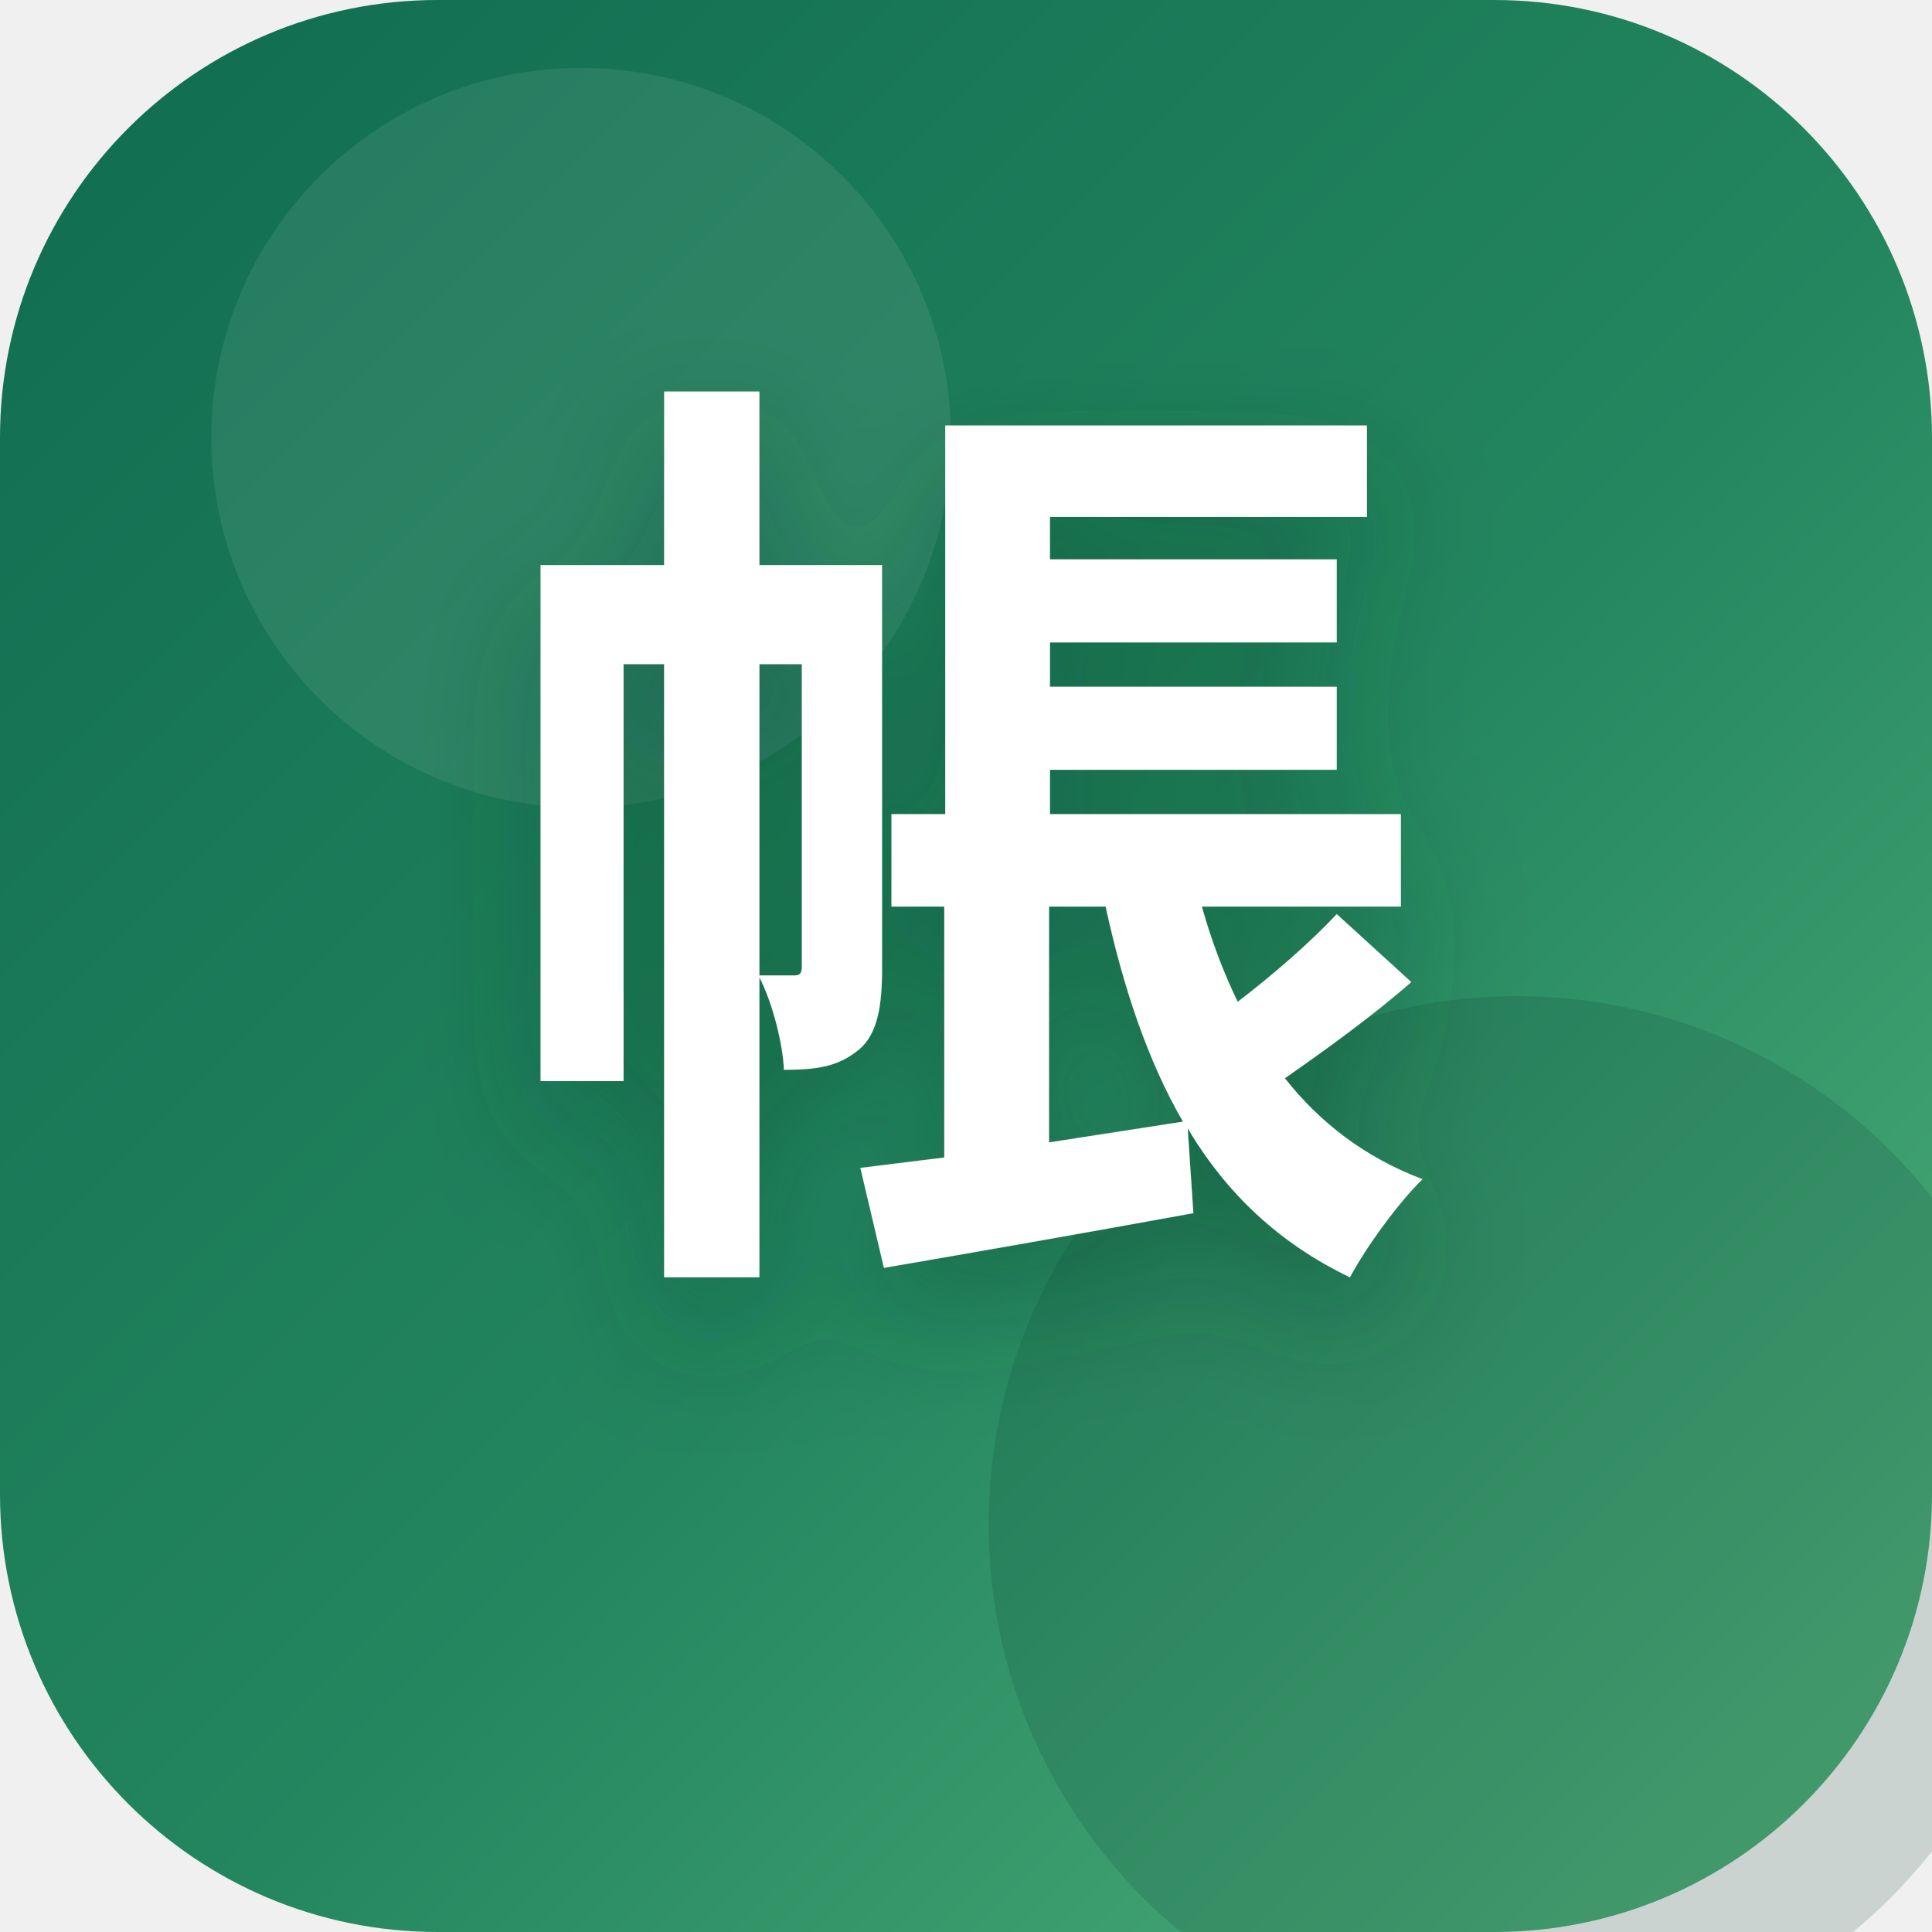
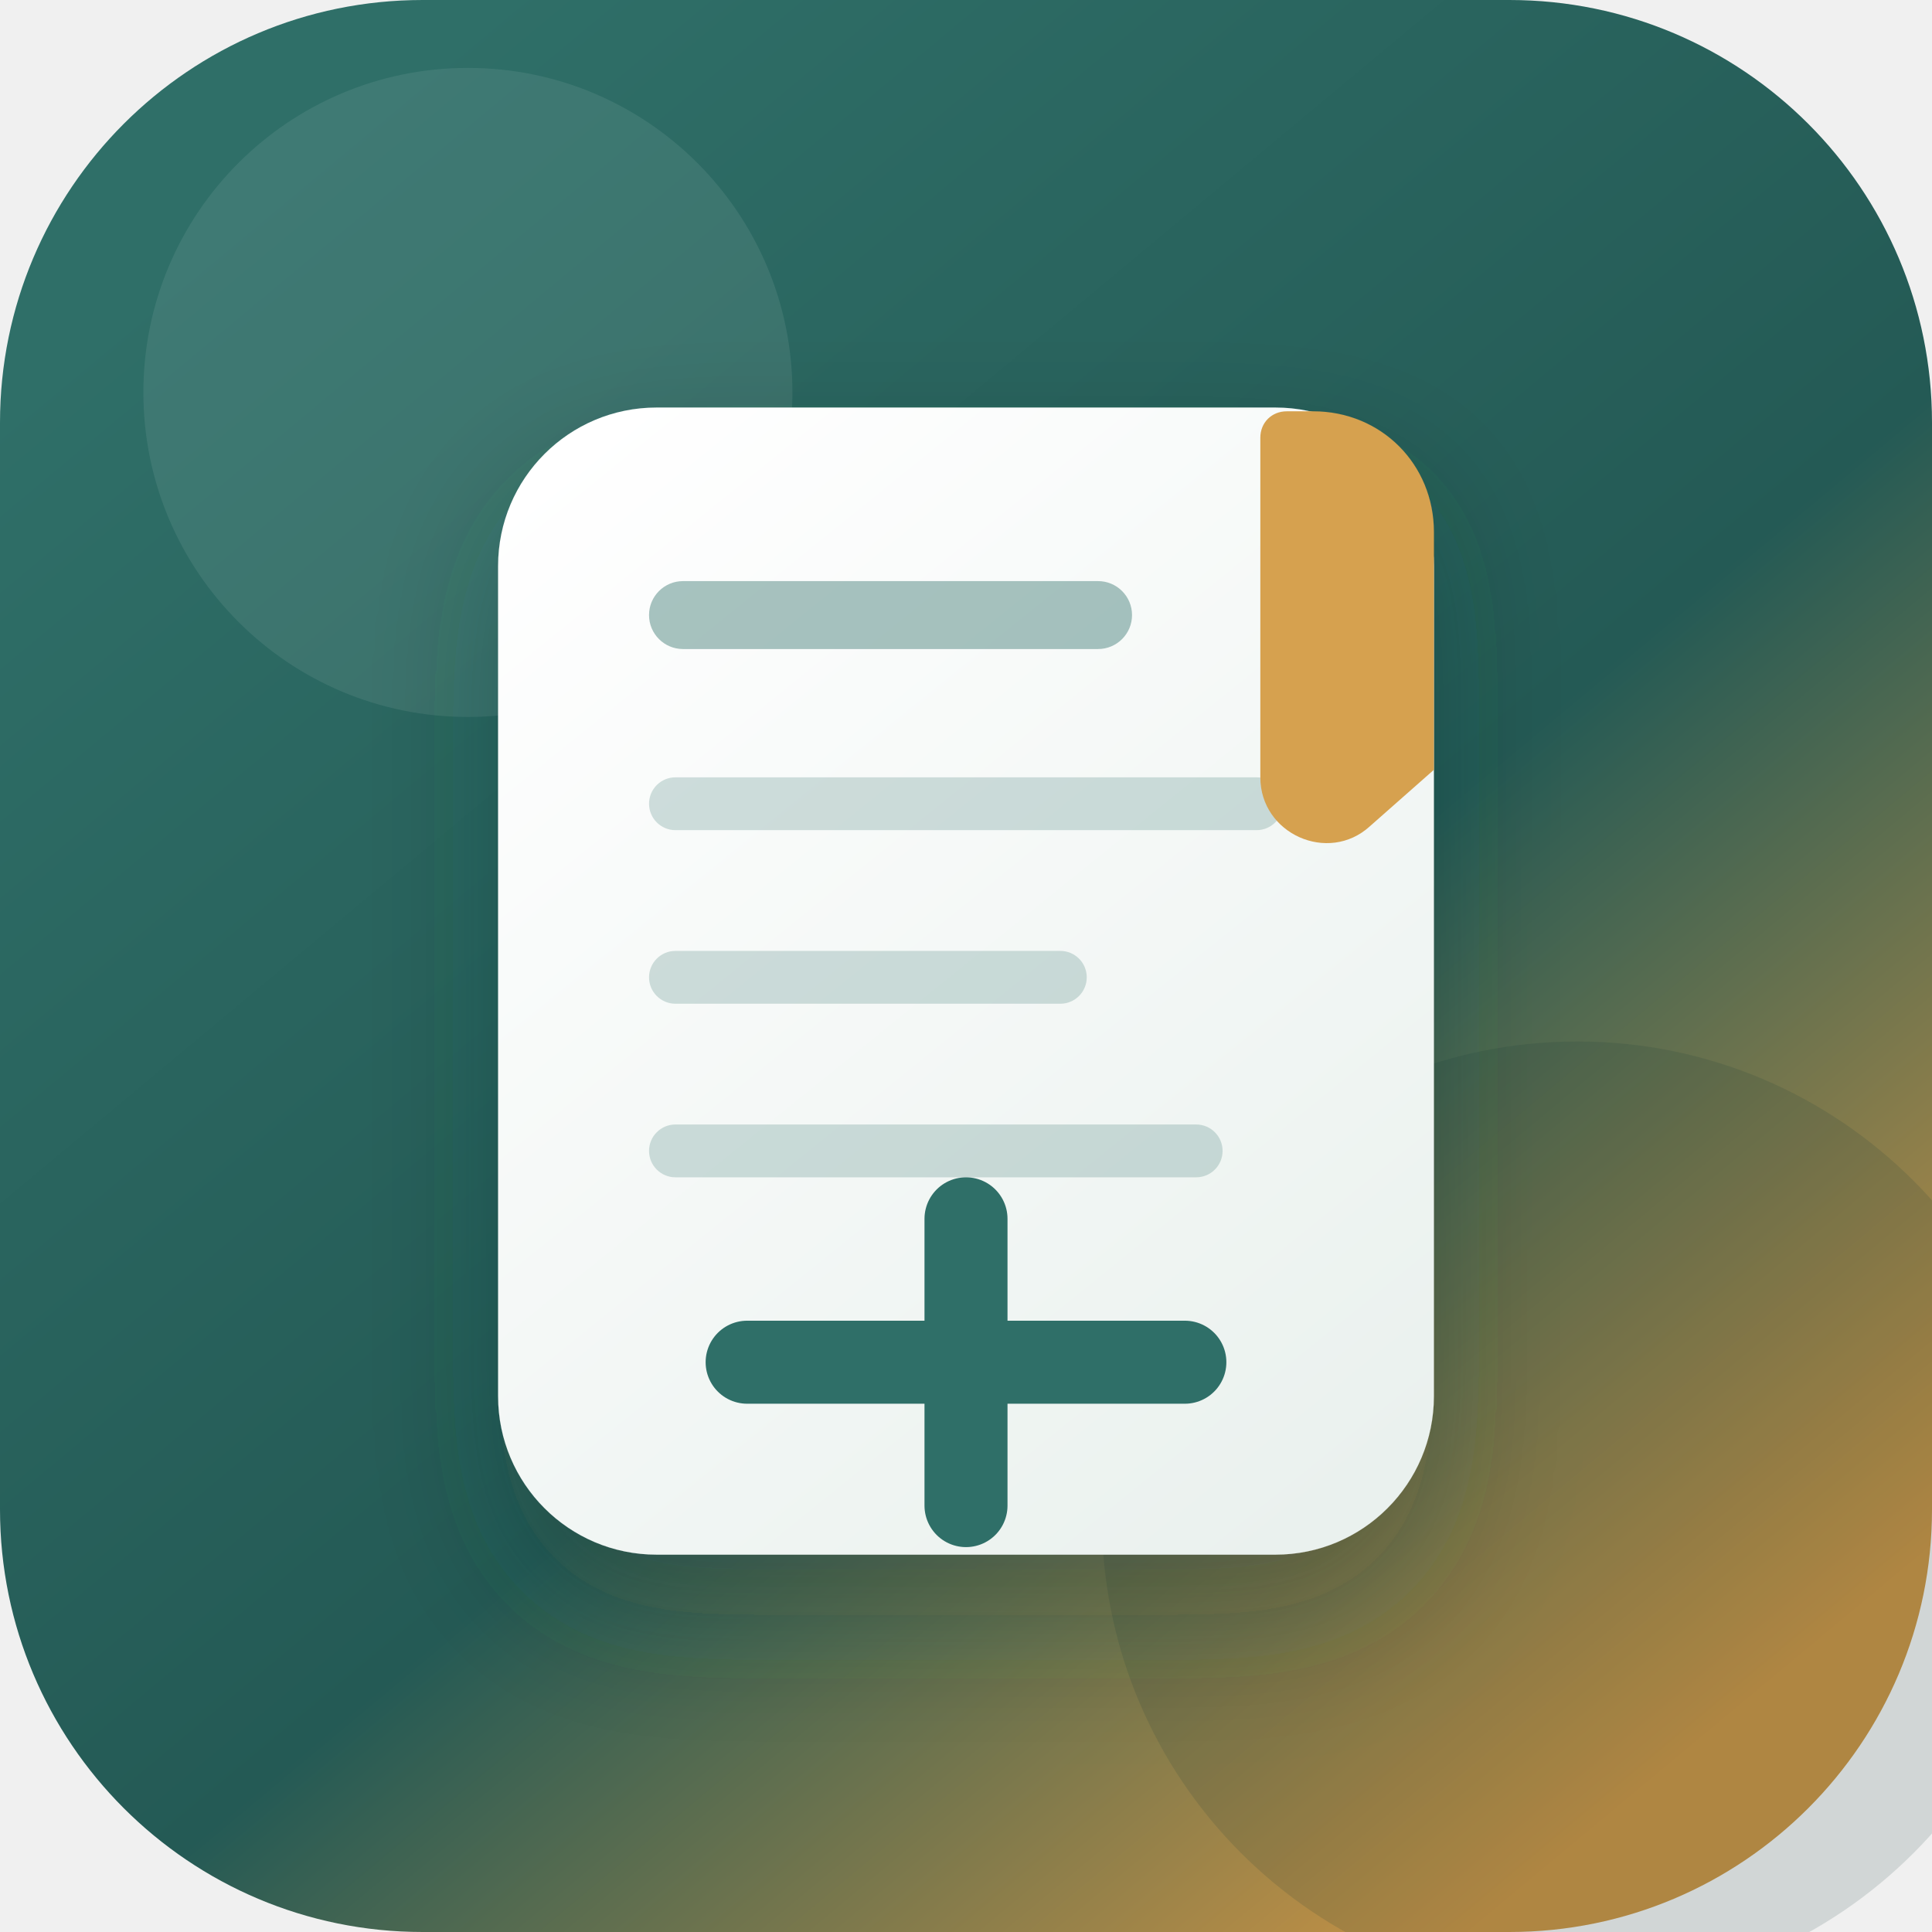
<svg xmlns="http://www.w3.org/2000/svg" width="512" height="512" viewBox="0 0 512 512">
  <defs>
-     <linearGradient id="bg" x1="0" y1="0" x2="1" y2="1">
-       <stop offset="0" stop-color="#106B50" />
-       <stop offset="0.55" stop-color="#23865F" />
-       <stop offset="1" stop-color="#54B27C" />
+     <linearGradient id="bg" x1="80" y1="40" x2="440" y2="472" gradientUnits="userSpaceOnUse">
+       <stop offset="0" stop-color="#2F6F68" />
+       <stop offset="0.58" stop-color="#245A55" />
+       <stop offset="1" stop-color="#C99344" />
+     </linearGradient>
+     <linearGradient id="paper" x1="150" y1="118" x2="368" y2="388" gradientUnits="userSpaceOnUse">
+       <stop offset="0" stop-color="#FFFFFF" />
+       <stop offset="1" stop-color="#EAF1EE" />
    </linearGradient>
    <filter id="shadow" x="-20%" y="-20%" width="140%" height="140%">
-       <feDropShadow dx="0" dy="14" stdDeviation="16" flood-color="#063C2C" flood-opacity="0.35" />
+       <feDropShadow dx="0" dy="16" stdDeviation="18" flood-color="#123633" flood-opacity="0.28" />
    </filter>
  </defs>
-   <rect width="512" height="512" rx="116" fill="url(#bg)" />
-   <circle cx="154" cy="116" r="98" fill="#FFFFFF" opacity="0.08" />
-   <circle cx="402" cy="404" r="140" fill="#073C2D" opacity="0.16" />
-   <text x="256" y="316" text-anchor="middle" font-size="250" font-weight="800" font-family="'Noto Sans TC','PingFang TC','Microsoft JhengHei',sans-serif" fill="#FFFFFF" filter="url(#shadow)">帳</text>
+   <rect width="512" height="512" rx="112" fill="url(#bg)" />
+   <circle cx="124" cy="104" r="86" fill="#FFFFFF" opacity="0.08" />
+   <circle cx="418" cy="402" r="126" fill="#123633" opacity="0.14" />
+   <g filter="url(#shadow)">
+     <rect x="132" y="108" width="248" height="304" rx="42" fill="url(#paper)" />
+     <rect x="172" y="154" width="128" height="18" rx="9" fill="#2F6F68" opacity="0.42" />
+     <rect x="172" y="206" width="168" height="14" rx="7" fill="#2F6F68" opacity="0.22" />
+     <rect x="172" y="252" width="116" height="14" rx="7" fill="#2F6F68" opacity="0.22" />
+     <rect x="172" y="298" width="152" height="14" rx="7" fill="#2F6F68" opacity="0.22" />
+     <path d="M334 116v90c0 15 18 23 29 13l17-15v-63c0-18-14-32-32-32h-7c-4 0-7 3-7 7z" fill="#D6A14F" />
+   </g>
+   <g fill="none" stroke="#2F6F68" stroke-linecap="round" stroke-linejoin="round" stroke-width="22">
+     <path d="M198 361h116" />
+     <path d="M256 323v76" />
+   </g>
</svg>
